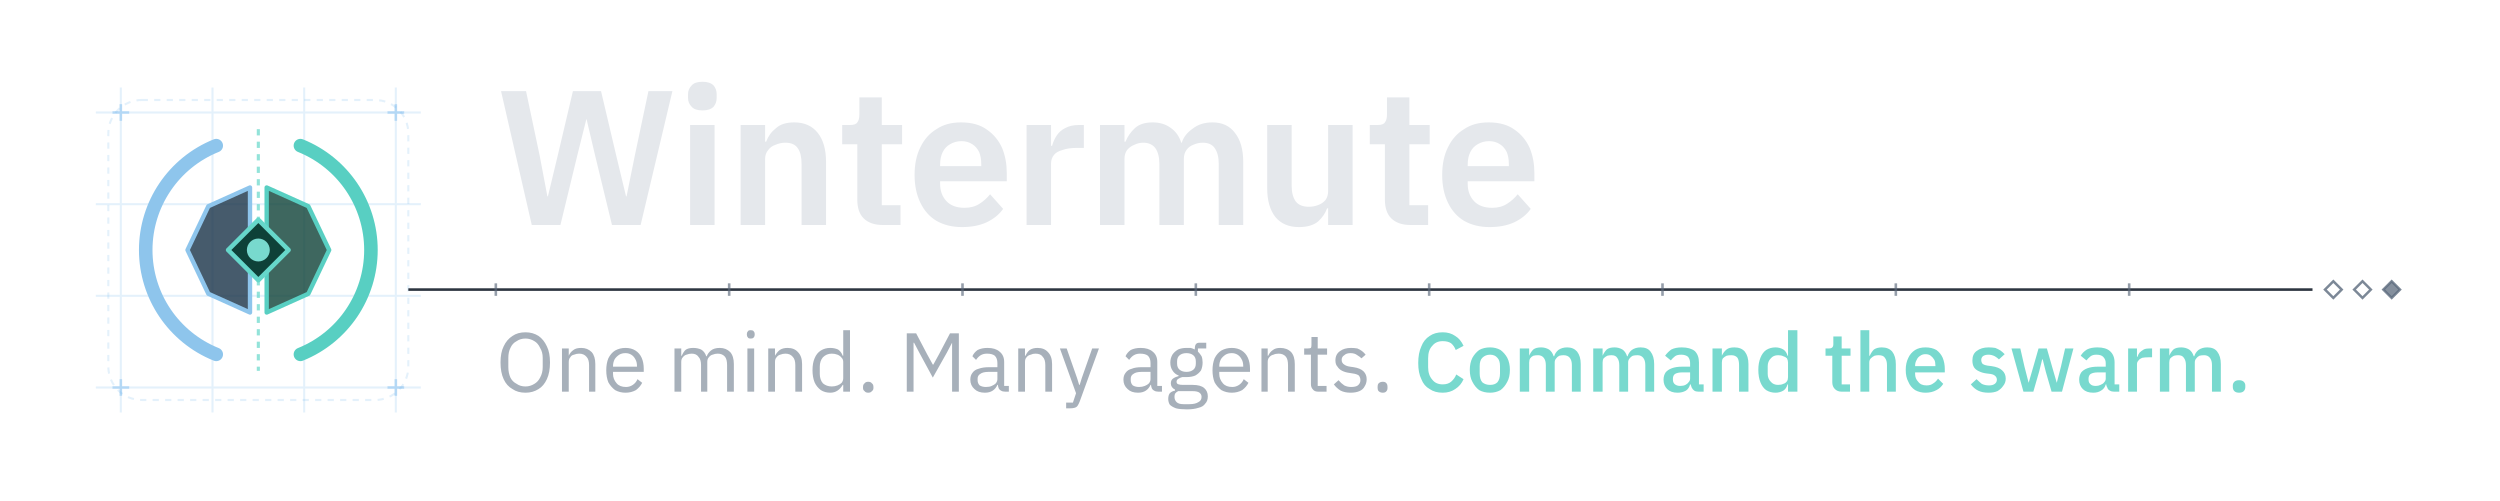
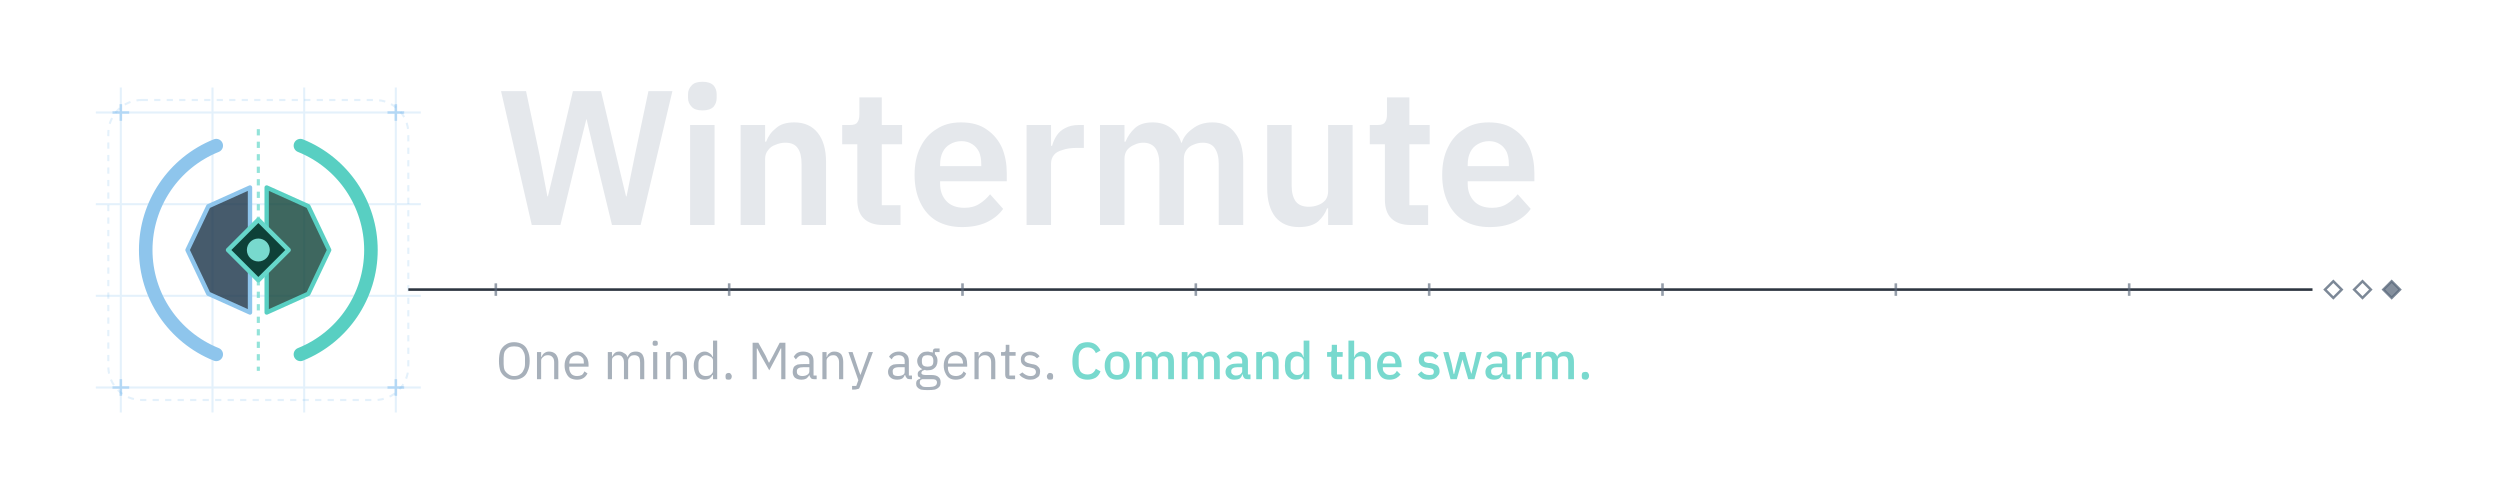
<svg xmlns="http://www.w3.org/2000/svg" viewBox="0 0 1200 240" width="1200" height="240" role="img" aria-label="Wintermute: One mind. Many agents. Command the swarm.">
  <g fill="none">
    <g stroke="#6cb2ec" stroke-width="1" stroke-opacity="0.18">
      <path d="M58 42v156M102 42v156M146 42v156M190 42v156M46 54h156M46 98h156M46 142h156M46 186h156" />
      <rect x="52" y="48" width="144" height="144" rx="16" stroke-dasharray="3 3" />
    </g>
    <path d="M54 54h8M58 50v8M54 186h8M58 182v8M186 54h8M190 50v8M186 186h8M190 182v8" stroke="#6cb2ec" stroke-width="1.25" stroke-opacity="0.40" />
    <path d="M 103.8 170.1 A 54 54 0 0 1 103.8 69.9" stroke="#8ec5ec" stroke-width="6.5" stroke-linecap="round" />
    <path d="M 144.2 69.9 A 54 54 0 0 1 144.2 170.1" stroke="#58cfc2" stroke-width="6.5" stroke-linecap="round" />
    <polygon points="120,90 100,99 90,120 100,141 120,150" fill="#183247" fill-opacity="0.80" stroke="#8ec5ec" stroke-width="2.1" stroke-linejoin="round" />
    <polygon points="128,90 148,99 158,120 148,141 128,150" fill="#0e4138" fill-opacity="0.80" stroke="#58cfc2" stroke-width="2.1" stroke-linejoin="round" />
    <line x1="124" y1="62" x2="124" y2="178" stroke="#66d7ca" stroke-width="1.5" stroke-dasharray="3 3" stroke-opacity="0.7" />
    <polygon points="124,105.5 138.5,120 124,134.5 109.5,120" fill="#0e4138" stroke="#66d7ca" stroke-width="2.2" stroke-linejoin="round" />
    <circle cx="124" cy="120" r="5.5" fill="#78d9ce" />
    <line x1="196" y1="139" x2="1110" y2="139" stroke="#2d3540" stroke-width="1.25" />
    <path d="M238 136v6M350 136v6M462 136v6M574 136v6M686 136v6M798 136v6M910 136v6M1022 136v6" stroke="#5c6b7d" stroke-width="1.25" stroke-opacity="0.65" />
    <polygon points="1120,135 1124,139 1120,143 1116,139" stroke="#5c6b7d" stroke-width="1.2" stroke-opacity="0.8" fill="none" />
    <polygon points="1134,135 1138,139 1134,143 1130,139" stroke="#5c6b7d" stroke-width="1.2" stroke-opacity="0.8" fill="none" />
    <polygon points="1148,135 1152,139 1148,143 1144,139" stroke="#5c6b7d" stroke-width="1.2" stroke-opacity="0.8" fill="#5c6b7d" fill-opacity="0.75" />
  </g>
  <path transform="scale(0.25)" d="m1109 296l-33 136h-55l-59-257h48l26 123 15 79h1l19-79 29-123h54l29 123 19 79h1l16-79 26-123h46l-61 257h-55l-33-136-16-68-17 68m240-84q-15 0-21-7-7-7-7-17v-7q0-10 7-17 6-7 21-7 14 0 21 7 6 7 6 17v7q0 10-6 17-7 7-21 7m23 220h-47v-192h47v192m97-127v127h-47v-192h47v32h2q6-16 19-26 12-11 35-11 29 0 45 20 16 20 16 56v121h-47v-117q0-20-7-30-7-11-24-11-10 0-19 4-9 3-14 10-6 7-6 17m260 89v38h-34q-24 0-37-13-12-12-12-36v-106h-29v-37h15q11 0 14-5 4-5 4-15v-33h43v53h39v37h-39v117h36m118 42q-28 0-49-12-20-12-31-35-11-23-11-53 0-31 11-53 11-23 31-35 19-13 47-13 31 0 50 14 19 13 29 35 9 22 9 48v16h-128v5q0 20 12 33 12 13 35 13 17 0 29-8 11-7 20-18l25 28q-11 16-32 26-20 9-47 9m-1-165q-12 0-22 6-9 5-14 15-5 10-5 24v3h79v-4q0-13-4-23-5-10-13-15-9-6-21-6m172 43v118h-47v-192h47v40h2q3-11 9-20 6-9 16-14 11-6 26-6h10v44h-14q-16 0-27 4-11 3-16 9-6 7-6 17m141-9v127h-47v-192h47v32h2q6-15 18-26 12-11 34-11 20 0 34 10 15 10 21 29h1q5-16 21-27 15-12 38-12 28 0 43 20 16 20 16 56v121h-47v-117q0-20-8-31-7-10-23-10-9 0-18 4-8 3-13 10-5 7-5 17v127h-47v-117q0-20-8-31-8-10-23-10-9 0-17 4-8 3-14 10-5 7-5 17m438 127h-47v-32h-2q-5 14-17 25-13 11-37 11-29 0-45-19-16-20-16-56v-121h47v117q0 19 8 30 8 10 25 10 9 0 17-3 9-3 15-10 5-7 5-17v-127h47v192m145-38v38h-34q-24 0-37-13-12-12-12-36v-106h-29v-37h15q11 0 14-5 4-5 4-15v-33h43v53h39v37h-39v117h36m118 42q-28 0-49-12-20-12-31-35-11-23-11-53 0-31 11-53 11-23 31-35 19-13 47-13 31 0 50 14 19 13 29 35 9 22 9 48v16h-128v5q0 20 12 33 12 13 35 13 17 0 29-8 11-7 20-18l25 28q-11 16-32 26-20 9-47 9m-1-165q-12 0-22 6-9 5-14 15-5 10-5 24v3h79v-4q0-13-4-23-5-10-13-15-9-6-21-6" fill="#e5e8ec" />
-   <path transform="scale(0.25)" d="m1009 754l0 0q-15 0-25-7q-11-6-17-19q-6-13-6-32l0 0q0-19 6-31q6-13 17-20q10-7 25-7l0 0q14 0 25 7q10 7 16 20q6 12 6 31l0 0q0 19-6 32q-6 13-16 19q-11 7-25 7m0-12l0 0q9 0 17-5q7-4 11-12q5-9 5-20l0 0l0-18q0-11-5-19q-4-9-11-13q-8-5-17-5l0 0q-10 0-17 5q-8 4-12 13q-4 8-4 19l0 0l0 18q0 11 4 20q4 8 12 12q7 5 17 5m83-47l0 57l-13 0l0-83l13 0l0 14l0 0q3-7 9-11q5-4 15-4l0 0q12 0 20 8q7 8 7 23l0 0l0 53l-12 0l0-51q0-11-5-16q-5-6-14-6l0 0q-5 0-10 2q-5 1-7 5q-3 3-3 9l0 0m109 59l0 0q-11 0-20-5q-8-6-13-15q-4-10-4-23l0 0q0-13 4-23q5-10 13-15q9-5 20-5l0 0q11 0 19 5q8 5 12 14q4 9 4 21l0 0l0 6l-59 0l0 4q0 10 7 18q6 7 18 7l0 0q7 0 13-4q6-4 9-11l0 0l9 7q-4 8-12 14q-9 5-20 5m0-76l0 0q-7 0-12 3q-6 4-9 9q-3 6-3 13l0 0l0 1l46 0l0-1q0-8-3-13q-3-6-8-9q-5-3-11-3m107 17l0 57l-13 0l0-83l13 0l0 14l1 0q3-7 7-11q5-4 15-4l0 0q8 0 15 3q7 4 10 13l0 0l1 0q2-6 8-11q6-5 17-5l0 0q12 0 20 8q7 8 7 23l0 0l0 53l-13 0l0-51q0-11-4-16q-5-6-14-6l0 0q-5 0-10 2q-4 1-7 5q-3 3-3 9l0 0l0 57l-12 0l0-51q0-11-5-16q-4-6-13-6l0 0q-5 0-10 2q-4 1-7 5q-3 3-3 9l0 0m133-45l0 0q-4 0-5-2q-2-2-2-5l0 0l0-2q0-3 2-5q1-2 5-2l0 0q5 0 6 2q2 2 2 5l0 0l0 2q0 3-2 5q-1 2-6 2m7 102l-13 0l0-83l13 0l0 83m40-57l0 57l-13 0l0-83l13 0l0 14l0 0q4-7 9-11q6-4 15-4l0 0q13 0 20 8q8 8 8 23l0 0l0 53l-13 0l0-51q0-11-5-16q-5-6-14-6l0 0q-5 0-10 2q-4 1-7 5q-3 3-3 9l0 0m144 57l-13 0l0-13l-1 0q-4 7-10 11q-6 4-14 4l0 0q-10 0-18-5q-8-6-12-15q-4-10-4-23l0 0q0-14 4-23q4-10 12-15q8-5 18-5l0 0q8 0 15 3q6 4 9 12l0 0l1 0l0-49l13 0l0 118m-35-10l0 0q6 0 11-2q5-2 8-5q3-4 3-9l0 0l0-31q0-5-3-8q-3-4-8-6q-5-2-11-2l0 0q-10 0-17 7q-6 7-6 18l0 0l0 14q0 11 6 18q7 6 17 6m70 12l0 0q-5 0-7-3q-3-2-3-6l0 0l0-2q0-5 3-7q2-3 7-3l0 0q5 0 7 3q3 2 3 7l0 0l0 2q0 4-3 6q-2 3-7 3m87-2l-13 0l0-112l18 0l21 40l11 20l1 0l11-20l21-40l17 0l0 112l-13 0l0-94l0 0l-10 19l-27 48l-26-48l-10-19l-1 0l0 94m183-11l0 11l-7 0q-5 0-8-2q-4-2-5-6l0 0q-1-3-1-5l0 0l-1 0q-3 7-9 11q-6 4-15 4l0 0q-13 0-20-7q-8-7-8-18l0 0q0-8 4-13q4-6 12-8q8-3 20-3l0 0l16 0l0-8q0-9-5-14q-5-4-15-4l0 0q-7 0-12 3q-5 3-9 9l0 0l-7-7q3-7 10-12q8-4 19-4l0 0q15 0 23 7q9 7 9 20l0 0l0 46l9 0m-22-13l0-14l-17 0q-11 0-16 4q-5 3-5 9l0 0l0 3q0 6 4 10q5 3 12 3l0 0q7 0 11-2q5-2 8-5q3-4 3-8l0 0m53-33l0 57l-13 0l0-83l13 0l0 14l1 0q3-7 8-11q6-4 15-4l0 0q13 0 20 8q8 8 8 23l0 0l0 53l-13 0l0-51q0-11-5-16q-4-6-14-6l0 0q-5 0-9 2q-5 1-8 5q-3 3-3 9l0 0m105 44l4-13l20-57l13 0l-37 102q-2 5-4 8q-2 3-6 4q-3 1-9 1l0 0l-7 0l0-11l13 0l6-18l-31-86l13 0l20 57l4 13l1 0m158 2l0 11l-7 0q-5 0-8-2q-4-2-5-6l0 0q-1-3-1-5l0 0l-1 0q-3 7-9 11q-6 4-15 4l0 0q-13 0-20-7q-8-7-8-18l0 0q0-8 4-13q4-6 12-8q7-3 19-3l0 0l17 0l0-8q0-9-5-14q-5-4-15-4l0 0q-7 0-12 3q-5 3-9 9l0 0l-7-7q3-7 10-12q8-4 19-4l0 0q15 0 23 7q9 7 9 20l0 0l0 46l9 0m-22-13l0-14l-17 0q-11 0-16 4q-5 3-5 9l0 0l0 3q0 6 4 10q5 3 12 3l0 0q6 0 11-2q5-2 8-5q3-4 3-8l0 0m110 33l0 0q0 9-5 14q-4 6-13 8q-9 3-22 3l0 0q-13 0-21-2q-8-3-12-7q-3-5-3-11l0 0q0-7 3-11q4-4 10-5l0 0l0-2q-4-2-6-5q-2-3-2-7l0 0q0-6 4-9q4-3 11-5l0 0l0-1q-8-3-12-10q-4-6-4-15l0 0q0-8 4-15q4-6 11-10q7-3 16-3l0 0q5 0 8 0q4 1 8 3l0 0l0-2q0-5 2-8q2-3 7-3l0 0l13 0l0 11l-16 0l0 6q4 4 7 9q2 5 2 12l0 0q0 8-3 15q-4 6-11 10q-7 3-17 3l0 0q-2 0-4 0q-2 0-4 0l0 0q-4 1-7 3q-4 2-4 6l0 0q0 4 4 5q3 1 9 1l0 0l18 0q15 0 22 6q7 6 7 16m-12 1l0 0q0-5-4-8q-4-3-13-3l0 0l-28 0q-4 2-6 5q-1 3-1 6l0 0q0 6 4 10q4 4 13 4l0 0l12 0q11 0 17-4q6-3 6-10m-29-48l0 0q8 0 13-4q5-4 5-12l0 0l0-4q0-8-5-12q-5-4-13-4l0 0q-8 0-13 4q-5 4-5 12l0 0l0 4q0 8 5 12q5 4 13 4m87 40l0 0q-11 0-20-5q-8-6-13-15q-4-10-4-23l0 0q0-13 4-23q5-10 13-15q9-5 20-5l0 0q11 0 19 5q8 5 12 14q4 9 4 21l0 0l0 6l-59 0l0 4q0 10 7 18q6 7 18 7l0 0q7 0 13-4q6-4 9-11l0 0l9 7q-4 8-12 14q-9 5-20 5m0-76l0 0q-7 0-12 3q-6 4-9 9q-3 6-3 13l0 0l0 1l46 0l0-1q0-8-3-13q-3-6-8-9q-5-3-11-3m69 17l0 57l-12 0l0-83l12 0l0 14l1 0q3-7 9-11q5-4 14-4l0 0q13 0 21 8q7 8 7 23l0 0l0 53l-13 0l0-51q0-11-4-16q-5-6-14-6l0 0q-6 0-10 2q-5 1-8 5q-3 3-3 9l0 0m113 46l0 11l-16 0q-7 0-10-4q-4-4-4-10l0 0l0-57l-13 0l0-12l7 0q4 0 6-1q1-2 1-6l0 0l0-15l12 0l0 22l18 0l0 12l-18 0l0 60l17 0m46 13l0 0q-11 0-19-4q-8-5-13-12l0 0l9-8q5 6 11 10q6 3 13 3l0 0q9 0 13-3q5-4 5-10l0 0q0-5-3-9q-4-3-12-4l0 0l-6-1q-8-1-14-4q-6-3-9-8q-4-4-4-12l0 0q0-12 9-18q8-6 21-6l0 0q6 0 12 1q5 2 9 5q4 3 7 7l0 0l-8 7q-3-3-8-6q-5-4-13-4l0 0q-8 0-12 4q-5 3-5 9l0 0q0 6 5 9q4 3 11 4l0 0l7 1q13 2 19 8q6 6 6 15l0 0q0 8-4 14q-3 6-10 9q-7 3-17 3m62 0l0 0q-5 0-8-3q-2-2-2-6l0 0l0-2q0-5 2-7q3-3 8-3l0 0q5 0 7 3q2 2 2 7l0 0l0 2q0 4-2 6q-2 3-7 3" fill="#a7b0ba" />
-   <path transform="scale(0.25)" d="m2770 754l0 0q-15 0-25-7q-11-6-16-19q-6-12-6-31l0 0q0-19 6-32q5-13 16-20q10-7 25-7l0 0q14 0 24 7q10 6 16 19l0 0l-15 8q-3-8-9-13q-6-4-16-4l0 0q-13 0-20 9q-8 8-8 24l0 0l0 17q0 15 8 24q7 9 20 9l0 0q10 0 16-5q7-6 10-14l0 0l14 9q-5 12-16 19q-10 7-24 7m91 0l0 0q-12 0-21-5q-8-6-13-16q-5-9-5-23l0 0q0-13 5-23q5-9 13-15q9-5 21-5l0 0q11 0 20 5q8 6 13 15q5 10 5 23l0 0q0 14-5 23q-5 10-13 16q-9 5-20 5m0-15l0 0q9 0 14-5q5-6 5-17l0 0l0-14q0-11-5-16q-5-6-14-6l0 0q-9 0-15 6q-5 5-5 16l0 0l0 14q0 11 5 17q6 5 15 5m75-43l0 56l-18 0l0-83l18 0l0 14l0 0q3-7 8-12q5-4 15-4l0 0q8 0 15 4q6 4 9 13l0 0l1 0q2-7 8-12q7-5 17-5l0 0q12 0 19 8q7 9 7 24l0 0l0 53l-17 0l0-51q0-9-4-14q-4-5-12-5l0 0q-4 0-8 1q-4 2-6 5q-3 3-3 8l0 0l0 56l-17 0l0-51q0-9-4-14q-4-5-11-5l0 0q-5 0-9 1q-4 2-6 5q-2 3-2 8l0 0m141 0l0 56l-18 0l0-83l18 0l0 14l0 0q3-7 8-12q5-4 15-4l0 0q8 0 15 4q6 4 9 13l0 0l1 0q2-7 8-12q7-5 17-5l0 0q13 0 19 8q7 9 7 24l0 0l0 53l-17 0l0-51q0-9-4-14q-4-5-11-5l0 0q-5 0-9 1q-4 2-6 5q-3 3-3 8l0 0l0 56l-17 0l0-51q0-9-4-14q-3-5-11-5l0 0q-4 0-8 1q-4 2-7 5q-2 3-2 8l0 0m194 42l0 14l-10 0q-5 0-8-2q-3-2-5-6l0 0q-1-3-2-6l0 0l-1 0q-2 8-8 12q-7 4-16 4l0 0q-13 0-20-7q-7-7-7-18l0 0q0-8 4-14q4-5 12-8q8-3 20-3l0 0l15 0l0-7q0-7-4-12q-5-4-13-4l0 0q-8 0-12 3q-5 4-8 8l0 0l-11-9q5-7 12-12q8-4 20-4l0 0q16 0 25 7q8 8 8 22l0 0l0 42l9 0m-26-11l0-12l-15 0q-9 0-14 3q-4 3-4 9l0 0l0 2q0 6 4 9q4 3 10 3l0 0q6 0 10-2q4-2 6-5q3-3 3-7l0 0m61-31l0 56l-18 0l0-83l18 0l0 14l0 0q3-7 9-12q5-4 15-4l0 0q13 0 20 8q7 9 7 24l0 0l0 53l-18 0l0-51q0-9-3-14q-4-5-12-5l0 0q-5 0-9 1q-4 2-7 5q-2 3-2 8l0 0m145 56l-18 0l0-14l-1 0q-2 8-8 12q-7 4-15 4l0 0q-10 0-18-5q-7-5-11-15q-4-10-4-24l0 0q0-13 4-23q4-10 11-15q8-5 18-5l0 0q8 0 15 4q6 4 8 12l0 0l1 0l0-49l18 0l0 118m-37-13l0 0q6 0 10-2q4-1 7-5q2-3 2-8l0 0l0-28q0-4-2-8q-3-3-7-4q-4-2-10-2l0 0q-9 0-14 6q-6 6-6 15l0 0l0 15q0 9 6 15q5 6 14 6m138-1l0 14l-16 0q-8 0-13-5q-5-5-5-13l0 0l0-51l-13 0l0-14l7 0q4 0 6-2q2-2 2-6l0 0l0-15l16 0l0 23l17 0l0 14l-17 0l0 55l16 0m37 14l-17 0l0-118l17 0l0 49l1 0q3-7 8-12q6-4 15-4l0 0q13 0 20 8q7 9 7 24l0 0l0 53l-17 0l0-51q0-9-4-14q-3-5-12-5l0 0q-4 0-8 1q-4 2-7 5q-3 3-3 8l0 0l0 56m108 2l0 0q-11 0-20-5q-9-6-13-16q-5-9-5-23l0 0q0-13 5-23q4-9 13-15q8-5 20-5l0 0q12 0 21 5q8 6 12 15q4 10 4 21l0 0l0 7l-57 0l0 3q0 9 6 15q5 7 16 7l0 0q8 0 13-4q5-3 9-9l0 0l10 10q-5 8-13 12q-9 5-21 5m0-74l0 0q-6 0-10 3q-5 3-7 8q-3 5-3 11l0 0l0 1l39 0l0-1q0-7-2-11q-3-5-7-8q-4-3-10-3m121 74l0 0q-12 0-20-4q-8-4-14-12l0 0l11-10q5 5 10 9q6 3 14 3l0 0q7 0 11-3q4-3 4-8l0 0q0-4-3-7q-3-3-9-4l0 0l-8-1q-8-1-14-4q-7-3-10-8q-3-5-3-13l0 0q0-12 8-18q9-7 23-7l0 0q7 0 13 1q5 2 10 5q4 3 8 7l0 0l-11 10q-3-3-8-6q-6-3-12-3l0 0q-7 0-11 3q-3 3-3 7l0 0q0 5 3 8q3 2 9 3l0 0l8 1q14 2 20 8q7 6 7 16l0 0q0 8-5 14q-4 6-11 10q-7 3-17 3m86-2l-19 0l-23-83l17 0l8 35l8 31l0 0l9-31l10-35l16 0l10 35l9 31l0 0l8-31l8-35l16 0l-22 83l-20 0l-11-38l-6-24l-1 0l-6 24l-11 38m165-14l0 14l-10 0q-5 0-8-2q-4-2-5-6l0 0q-2-3-2-6l0 0l-1 0q-2 8-9 12q-6 4-15 4l0 0q-13 0-20-7q-7-7-7-18l0 0q0-8 4-14q4-5 12-8q8-3 20-3l0 0l15 0l0-7q0-7-5-12q-4-4-13-4l0 0q-7 0-11 3q-5 4-8 8l0 0l-11-9q4-7 12-12q8-4 20-4l0 0q16 0 24 7q9 8 9 22l0 0l0 42l9 0m-26-11l0-12l-15 0q-9 0-14 3q-4 3-4 9l0 0l0 2q0 6 4 9q3 3 10 3l0 0q5 0 9-2q5-2 7-5q3-3 3-7l0 0m60-28l0 53l-17 0l0-83l17 0l0 16l1 0q1-4 4-8q3-3 8-6q4-2 11-2l0 0l5 0l0 17l-7 0q-7 0-12 1q-5 2-7 5q-3 3-3 7l0 0m62-3l0 56l-18 0l0-83l18 0l0 14l0 0q3-7 8-12q5-4 15-4l0 0q8 0 15 4q6 4 9 13l0 0l1 0q2-7 8-12q7-5 17-5l0 0q13 0 19 8q7 9 7 24l0 0l0 53l-17 0l0-51q0-9-4-14q-4-5-11-5l0 0q-5 0-9 1q-4 2-6 5q-3 3-3 8l0 0l0 56l-17 0l0-51q0-9-4-14q-3-5-11-5l0 0q-4 0-8 1q-4 2-7 5q-2 3-2 8l0 0m134 58l0 0q-6 0-9-3q-3-3-3-8l0 0l0-3q0-4 3-7q3-3 9-3l0 0q6 0 9 3q3 3 3 7l0 0l0 3q0 5-3 8q-3 3-9 3" fill="#78d9ce" />
+   <path transform="scale(0.25)" d="m987 729l0 0q-9 0-15-4q-7-4-11-12q-3-8-3-20l0 0q0-12 3-20q4-8 11-12q6-4 15-4l0 0q9 0 16 4q7 4 10 12q4 8 4 20l0 0q0 12-4 20q-3 8-10 12q-7 4-16 4m0-7l0 0q7 0 11-3q5-3 7-8q3-5 3-12l0 0l0-12q0-7-3-12q-2-5-7-8q-4-2-11-2l0 0q-6 0-10 2q-5 3-8 8q-2 5-2 12l0 0l0 12q0 7 2 12q3 5 8 8q4 3 10 3m52-30l0 36l-8 0l0-52l8 0l0 9l1 0q2-5 5-7q4-3 9-3l0 0q8 0 13 5q5 6 5 15l0 0l0 33l-8 0l0-32q0-7-3-10q-3-4-9-4l0 0q-3 0-6 1q-3 2-5 4q-2 2-2 5l0 0m69 37l0 0q-7 0-13-3q-5-3-8-10q-3-6-3-14l0 0q0-8 3-14q3-6 8-9q6-4 13-4l0 0q6 0 11 3q5 4 8 9q3 6 3 13l0 0l0 4l-37 0l0 3q0 6 4 11q4 4 11 4l0 0q5 0 9-2q3-2 5-7l0 0l6 4q-3 6-8 9q-5 3-12 3m0-47l0 0q-5 0-8 2q-3 2-5 5q-2 4-2 9l0 0l0 0l28 0l0-1q0-4-1-8q-2-3-5-5q-3-2-7-2m67 10l0 36l-8 0l0-52l8 0l0 9l0 0q2-4 5-7q3-3 9-3l0 0q5 0 9 3q5 2 7 8l0 0l0 0q1-4 5-8q4-3 11-3l0 0q8 0 12 5q4 6 4 15l0 0l0 33l-8 0l0-32q0-6-2-10q-3-4-9-4l0 0q-3 0-6 1q-3 2-4 4q-2 2-2 5l0 0l0 36l-8 0l0-32q0-7-3-10q-2-4-8-4l0 0q-3 0-6 1q-3 2-5 4q-1 2-1 5l0 0m83-28l0 0q-3 0-4-1q-1-1-1-3l0 0l0-1q0-2 1-4q1-1 4-1l0 0q2 0 4 1q1 2 1 4l0 0l0 1q0 2-1 3q-2 1-4 1m4 64l-8 0l0-52l8 0l0 52m25-36l0 36l-8 0l0-52l8 0l0 9l0 0q2-5 6-7q3-3 9-3l0 0q8 0 13 5q4 6 4 15l0 0l0 33l-8 0l0-32q0-7-3-10q-3-4-9-4l0 0q-3 0-6 1q-3 2-4 4q-2 2-2 5l0 0m90 36l-8 0l0-8l-1 0q-2 4-6 7q-4 2-9 2l0 0q-6 0-11-3q-5-3-7-9q-3-7-3-15l0 0q0-8 3-14q2-6 7-9q5-4 11-4l0 0q5 0 9 3q4 2 6 7l0 0l1 0l0-31l8 0l0 74m-22-6l0 0q4 0 7-1q3-1 5-4q2-2 2-5l0 0l0-20q0-3-2-5q-2-2-5-3q-3-2-7-2l0 0q-6 0-10 5q-4 4-4 11l0 0l0 9q0 7 4 11q4 4 10 4m44 7l0 0q-3 0-5-1q-1-2-1-5l0 0l0-1q0-2 1-4q2-2 5-2l0 0q3 0 4 2q2 2 2 4l0 0l0 1q0 3-2 5q-1 1-4 1m54-1l-8 0l0-70l11 0l14 25l6 13l1 0l7-13l13-25l11 0l0 70l-8 0l0-59l-1 0l-6 12l-16 30l-17-30l-6-12l-1 0l0 59m115-7l0 7l-5 0q-3 0-5-1q-2-2-3-4l0 0q-1-2-1-3l0 0l0 0q-2 4-6 7q-4 2-9 2l0 0q-8 0-13-4q-4-4-4-11l0 0q0-5 2-9q2-3 7-5q5-1 13-1l0 0l10 0l0-6q0-5-3-8q-3-3-9-3l0 0q-5 0-8 2q-3 2-6 6l0 0l-4-5q2-4 6-7q5-3 12-3l0 0q9 0 15 5q5 4 5 13l0 0l0 28l6 0m-14-8l0-8l-11 0q-7 0-10 2q-3 2-3 5l0 0l0 2q0 4 3 6q3 2 7 2l0 0q4 0 7-1q3-1 5-3q2-2 2-5l0 0m33-21l0 36l-8 0l0-52l8 0l0 9l1 0q1-5 5-7q3-3 9-3l0 0q8 0 13 5q4 6 4 15l0 0l0 33l-8 0l0-32q0-7-3-10q-2-4-8-4l0 0q-3 0-6 1q-3 2-5 4q-2 2-2 5l0 0m65 28l3-8l13-36l8 0l-24 64q-1 3-2 5q-1 2-4 2q-2 1-6 1l0 0l-4 0l0-7l8 0l4-11l-19-54l8 0l12 36l3 8l0 0m99 1l0 7l-4 0q-3 0-5-1q-2-2-3-4l0 0q-1-2-1-3l0 0l-1 0q-1 4-5 7q-4 2-9 2l0 0q-9 0-13-4q-5-4-5-11l0 0q0-5 3-9q2-3 7-5q5-1 12-1l0 0l10 0l0-6q0-5-3-8q-3-3-9-3l0 0q-4 0-8 2q-3 2-5 6l0 0l-5-5q2-4 7-7q5-3 12-3l0 0q9 0 14 5q5 4 5 13l0 0l0 28l6 0m-14-8l0-8l-10 0q-7 0-10 2q-3 2-3 5l0 0l0 2q0 4 2 6q3 2 8 2l0 0q4 0 7-1q3-1 5-3q1-2 1-5l0 0m69 21l0 0q0 5-2 8q-3 4-9 6q-5 1-14 1l0 0q-8 0-13-1q-5-2-7-5q-2-2-2-6l0 0q0-5 2-7q2-2 6-3l0 0l0-2q-2-1-4-2q-1-2-1-5l0 0q0-4 3-6q2-2 6-3l0 0l0 0q-4-2-7-6q-3-5-3-10l0 0q0-5 3-9q2-4 7-7q4-2 10-2l0 0q3 0 5 1q3 0 5 1l0 0l0-1q0-3 1-5q1-2 5-2l0 0l7 0l0 7l-9 0l0 4q2 2 4 6q1 3 1 7l0 0q0 5-2 9q-2 4-7 7q-4 2-10 2l0 0q-1 0-3 0q-1 0-2-1l0 0q-3 1-5 2q-2 2-2 4l0 0q0 2 2 3q3 1 6 1l0 0l11 0q10 0 14 4q4 3 4 10m-7 0l0 0q0-3-3-5q-2-1-8-1l0 0l-17 0q-3 1-4 2q-1 2-1 5l0 0q0 3 3 5q2 3 8 3l0 0l8 0q6 0 10-2q4-2 4-7m-18-30l0 0q5 0 8-2q3-2 3-8l0 0l0-2q0-5-3-8q-3-2-8-2l0 0q-5 0-8 2q-3 3-3 8l0 0l0 2q0 6 3 8q3 2 8 2m54 25l0 0q-7 0-12-3q-5-3-8-10q-3-6-3-14l0 0q0-8 3-14q3-6 8-9q5-4 12-4l0 0q7 0 12 3q5 4 8 9q2 6 2 13l0 0l0 4l-37 0l0 3q0 6 4 11q4 4 12 4l0 0q4 0 8-2q4-2 6-7l0 0l5 4q-2 6-7 9q-6 3-13 3m0-47l0 0q-4 0-8 2q-3 2-5 5q-2 4-2 9l0 0l0 0l29 0l0-1q0-4-2-8q-2-3-5-5q-3-2-7-2m44 10l0 36l-8 0l0-52l8 0l0 9l0 0q2-5 5-7q4-3 10-3l0 0q8 0 12 5q5 6 5 15l0 0l0 33l-8 0l0-32q0-7-3-10q-3-4-9-4l0 0q-3 0-6 1q-3 2-5 4q-1 2-1 5l0 0m70 29l0 7l-10 0q-4 0-7-2q-2-3-2-6l0 0l0-37l-8 0l0-7l5 0q2 0 3-1q1-1 1-3l0 0l0-10l7 0l0 14l12 0l0 7l-12 0l0 38l11 0m29 8l0 0q-7 0-12-3q-5-2-9-7l0 0l6-4q3 3 7 5q4 2 8 2l0 0q6 0 8-2q3-2 3-6l0 0q0-3-2-5q-2-2-7-3l0 0l-4-1q-5 0-8-2q-4-2-6-5q-2-3-2-8l0 0q0-7 5-11q5-4 13-4l0 0q4 0 7 1q4 1 6 3q3 2 5 5l0 0l-5 4q-2-2-5-4q-4-2-9-2l0 0q-5 0-7 2q-3 2-3 6l0 0q0 4 3 5q2 2 7 3l0 0l4 1q9 1 12 5q4 3 4 9l0 0q0 5-2 9q-3 3-7 5q-4 2-10 2m38 0l0 0q-3 0-4-1q-2-2-2-5l0 0l0-1q0-2 2-4q1-2 4-2l0 0q3 0 5 2q1 2 1 4l0 0l0 1q0 3-1 5q-2 1-5 1" fill="#a7b0ba" />
+   <path transform="scale(0.25)" d="m2088 729l0 0q-9 0-16-4q-6-4-10-12q-3-8-3-19l0 0q0-12 3-20q4-8 10-13q7-4 16-4l0 0q9 0 15 4q6 4 10 12l0 0l-9 5q-2-5-6-8q-4-3-10-3l0 0q-8 0-13 6q-4 5-4 15l0 0l0 11q0 9 4 15q5 5 13 5l0 0q6 0 10-3q4-3 6-8l0 0l9 5q-3 8-9 12q-7 4-16 4m57 0l0 0q-7 0-13-3q-5-3-8-10q-3-6-3-14l0 0q0-8 3-14q3-6 8-10q6-3 13-3l0 0q7 0 12 3q6 4 9 10q3 6 3 14l0 0q0 8-3 14q-3 7-9 10q-5 3-12 3m0-9l0 0q5 0 9-3q3-4 3-11l0 0l0-8q0-7-3-11q-4-3-9-3l0 0q-6 0-9 3q-4 4-4 11l0 0l0 8q0 7 4 11q3 3 9 3m47-27l0 35l-11 0l0-52l11 0l0 9l0 0q2-4 5-7q3-3 9-3l0 0q5 0 9 2q5 3 6 8l0 0l1 0q1-4 5-7q4-3 11-3l0 0q7 0 12 5q4 5 4 15l0 0l0 33l-11 0l0-32q0-6-2-9q-3-3-8-3l0 0q-2 0-5 1q-2 1-4 3q-1 2-1 5l0 0l0 35l-11 0l0-32q0-6-2-9q-3-3-8-3l0 0q-2 0-5 1q-2 1-4 3q-1 2-1 5l0 0m88 0l0 35l-11 0l0-52l11 0l0 9l0 0q2-4 5-7q3-3 9-3l0 0q6 0 10 2q4 3 6 8l0 0l0 0q1-4 5-7q4-3 11-3l0 0q8 0 12 5q4 5 4 15l0 0l0 33l-11 0l0-32q0-6-2-9q-2-3-7-3l0 0q-3 0-6 1q-2 1-4 3q-1 2-1 5l0 0l0 35l-11 0l0-32q0-6-2-9q-3-3-7-3l0 0q-3 0-6 1q-2 1-4 3q-1 2-1 5l0 0m121 26l0 9l-6 0q-3 0-5-1q-2-2-3-4l0 0q-1-2-1-4l0 0l-1 0q-1 5-5 8q-4 2-10 2l0 0q-8 0-12-4q-5-4-5-11l0 0q0-5 3-9q2-3 7-5q5-2 13-2l0 0l9 0l0-4q0-5-3-8q-2-2-8-2l0 0q-4 0-7 2q-3 2-5 5l0 0l-7-6q3-4 8-7q4-3 12-3l0 0q10 0 15 5q6 4 6 13l0 0l0 26l5 0m-16-6l0-8l-9 0q-6 0-9 2q-3 2-3 5l0 0l0 2q0 3 3 5q2 2 6 2l0 0q4 0 6-1q3-1 4-3q2-2 2-4l0 0m38-20l0 35l-11 0l0-52l11 0l0 9l0 0q2-5 6-7q3-3 9-3l0 0q8 0 13 5q4 5 4 15l0 0l0 33l-11 0l0-32q0-6-2-9q-3-3-8-3l0 0q-3 0-5 1q-3 1-4 3q-2 2-2 5l0 0m91 35l-11 0l0-9l-1 0q-2 5-5 8q-4 2-9 2l0 0q-7 0-11-3q-5-3-8-9q-2-6-2-15l0 0q0-9 2-15q3-6 8-9q4-3 11-3l0 0q5 0 9 2q4 3 5 8l0 0l1 0l0-31l11 0l0 74m-23-8l0 0q3 0 6-1q3-1 4-3q2-2 2-5l0 0l0-18q0-3-2-5q-1-2-4-3q-3-1-6-1l0 0q-6 0-9 4q-4 4-4 10l0 0l0 9q0 6 4 9q3 4 9 4m86-1l0 9l-10 0q-5 0-8-3q-3-3-3-8l0 0l0-32l-8 0l0-9l4 0q3 0 4-1q1-1 1-4l0 0l0-9l10 0l0 14l11 0l0 9l-11 0l0 34l10 0m23 9l-11 0l0-74l11 0l0 31l1 0q1-5 5-7q3-3 9-3l0 0q8 0 13 5q4 5 4 15l0 0l0 33l-11 0l0-32q0-6-2-9q-2-3-7-3l0 0q-3 0-6 1q-2 1-4 3q-2 2-2 5l0 0l0 35m68 1l0 0q-8 0-13-3q-5-3-8-10q-3-6-3-14l0 0q0-8 3-14q3-6 8-10q5-3 13-3l0 0q7 0 12 3q6 4 8 10q3 6 3 13l0 0l0 4l-36 0l0 2q0 6 4 9q3 4 10 4l0 0q5 0 8-2q3-2 5-6l0 0l7 7q-3 4-8 7q-6 3-13 3m0-46l0 0q-4 0-7 2q-3 2-4 5q-2 3-2 7l0 0l0 1l24 0l0-1q0-4-1-7q-1-3-4-5q-3-2-6-2m75 46l0 0q-7 0-12-2q-5-3-9-8l0 0l7-6q3 3 6 5q4 2 9 2l0 0q4 0 7-1q2-2 2-6l0 0q0-2-2-4q-1-1-5-2l0 0l-5-1q-5 0-9-2q-4-2-6-5q-2-3-2-8l0 0q0-8 5-12q5-4 14-4l0 0q5 0 8 1q4 1 6 3q3 2 5 4l0 0l-6 7q-2-3-5-5q-4-1-8-1l0 0q-4 0-7 1q-2 2-2 5l0 0q0 3 2 5q2 1 6 2l0 0l5 0q9 2 13 5q4 4 4 11l0 0q0 5-3 8q-3 4-7 6q-5 2-11 2m54-1l-12 0l-14-52l10 0l6 22l4 20l1 0l5-20l6-22l10 0l6 22l6 20l0 0l5-20l5-22l10 0l-14 52l-12 0l-7-24l-4-14l0 0l-4 14l-7 24m103-9l0 9l-6 0q-3 0-5-1q-2-2-4-4l0 0q0-2 0-4l0 0l-1 0q-2 5-6 8q-4 2-9 2l0 0q-8 0-13-4q-4-4-4-11l0 0q0-5 3-9q2-3 7-5q5-2 12-2l0 0l10 0l0-4q0-5-3-8q-3-2-8-2l0 0q-5 0-8 2q-3 2-5 5l0 0l-6-6q3-4 7-7q5-3 13-3l0 0q10 0 15 5q5 4 5 13l0 0l0 26l6 0m-16-6l0-8l-10 0q-5 0-8 2q-3 2-3 5l0 0l0 2q0 3 2 5q3 2 7 2l0 0q3 0 6-1q2-1 4-3q2-2 2-4l0 0m38-18l0 33l-11 0l0-52l11 0l0 10l0 0q1-2 3-5q1-2 4-3q3-2 7-2l0 0l3 0l0 11l-4 0q-4 0-7 1q-3 1-5 2q-1 2-1 5l0 0m38-2l0 35l-11 0l0-52l11 0l0 9l0 0q2-4 5-7q3-3 9-3l0 0q6 0 10 2q4 3 6 8l0 0l0 0q1-4 5-7q4-3 11-3l0 0q8 0 12 5q4 5 4 15l0 0l0 33l-11 0l0-32q0-6-2-9q-2-3-7-3l0 0q-3 0-6 1q-2 1-4 3q-1 2-1 5l0 0l0 35l-11 0l0-32q0-6-2-9q-3-3-7-3l0 0q-3 0-6 1q-2 1-4 3q-1 2-1 5l0 0m84 36l0 0q-4 0-6-2q-1-2-1-5l0 0l0-1q0-3 1-5q2-2 6-2l0 0q4 0 5 2q2 2 2 5l0 0l0 1q0 3-2 5q-1 2-5 2" fill="#78d9ce" />
</svg>
